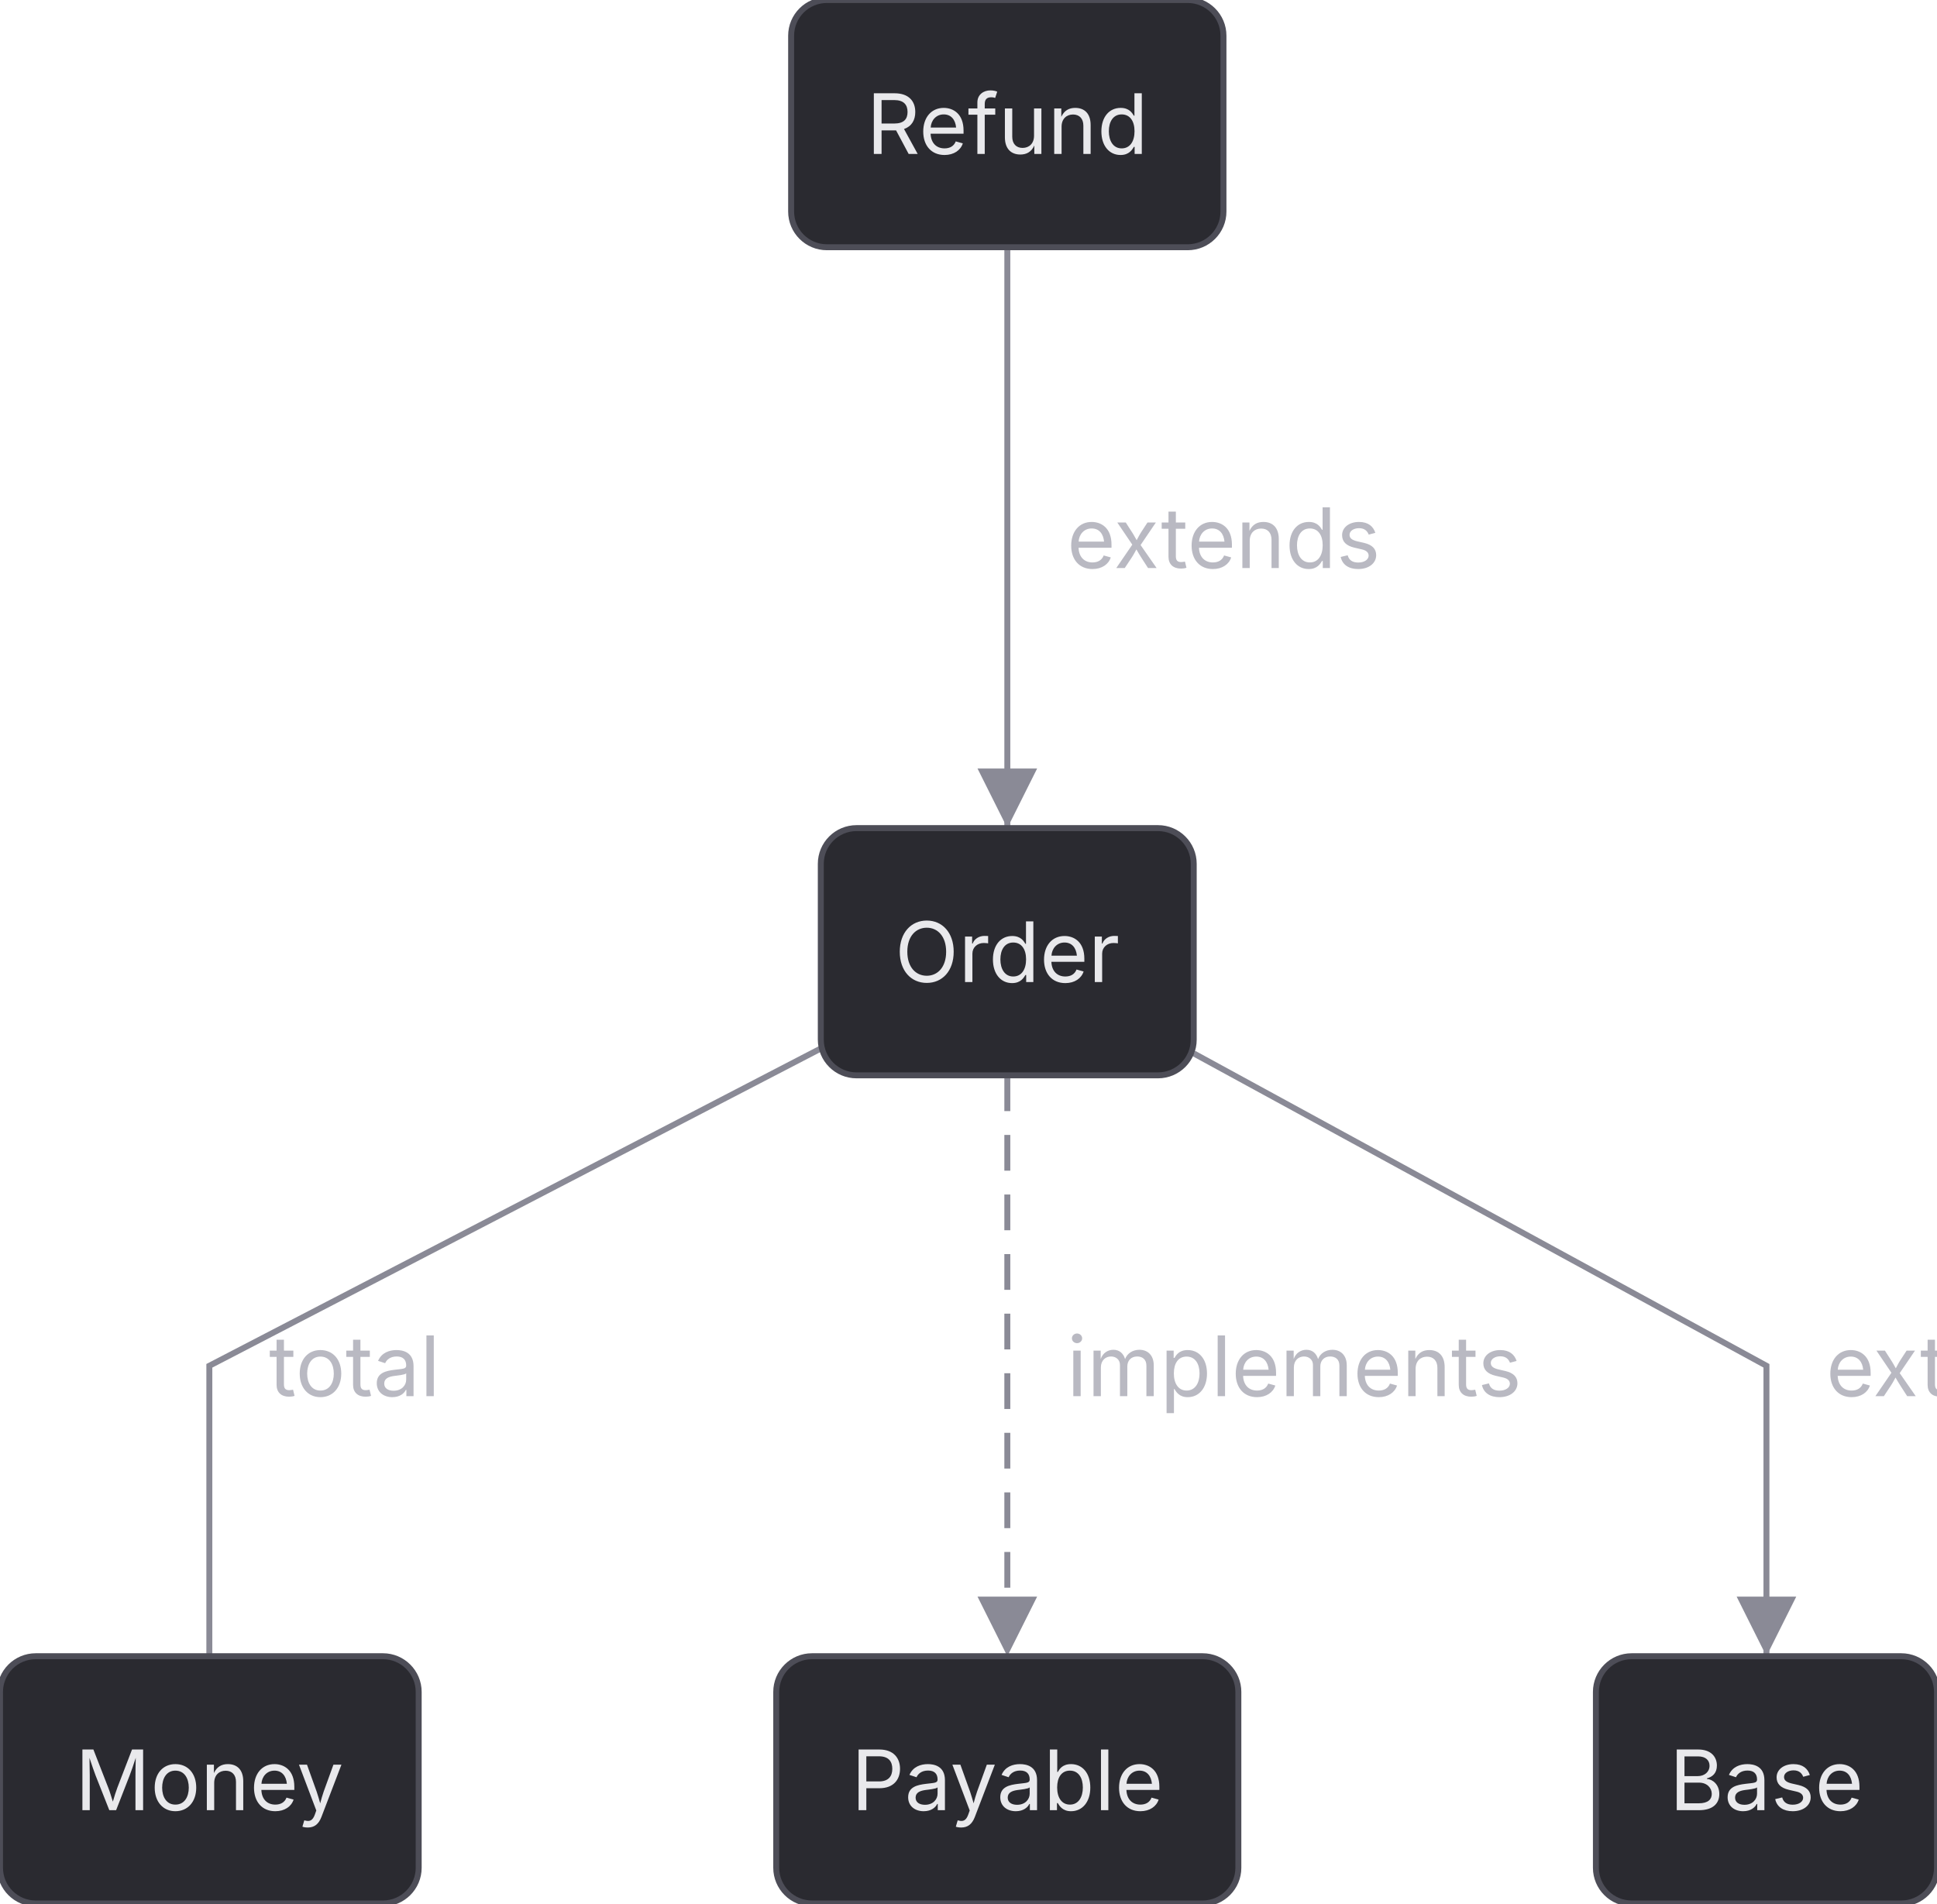
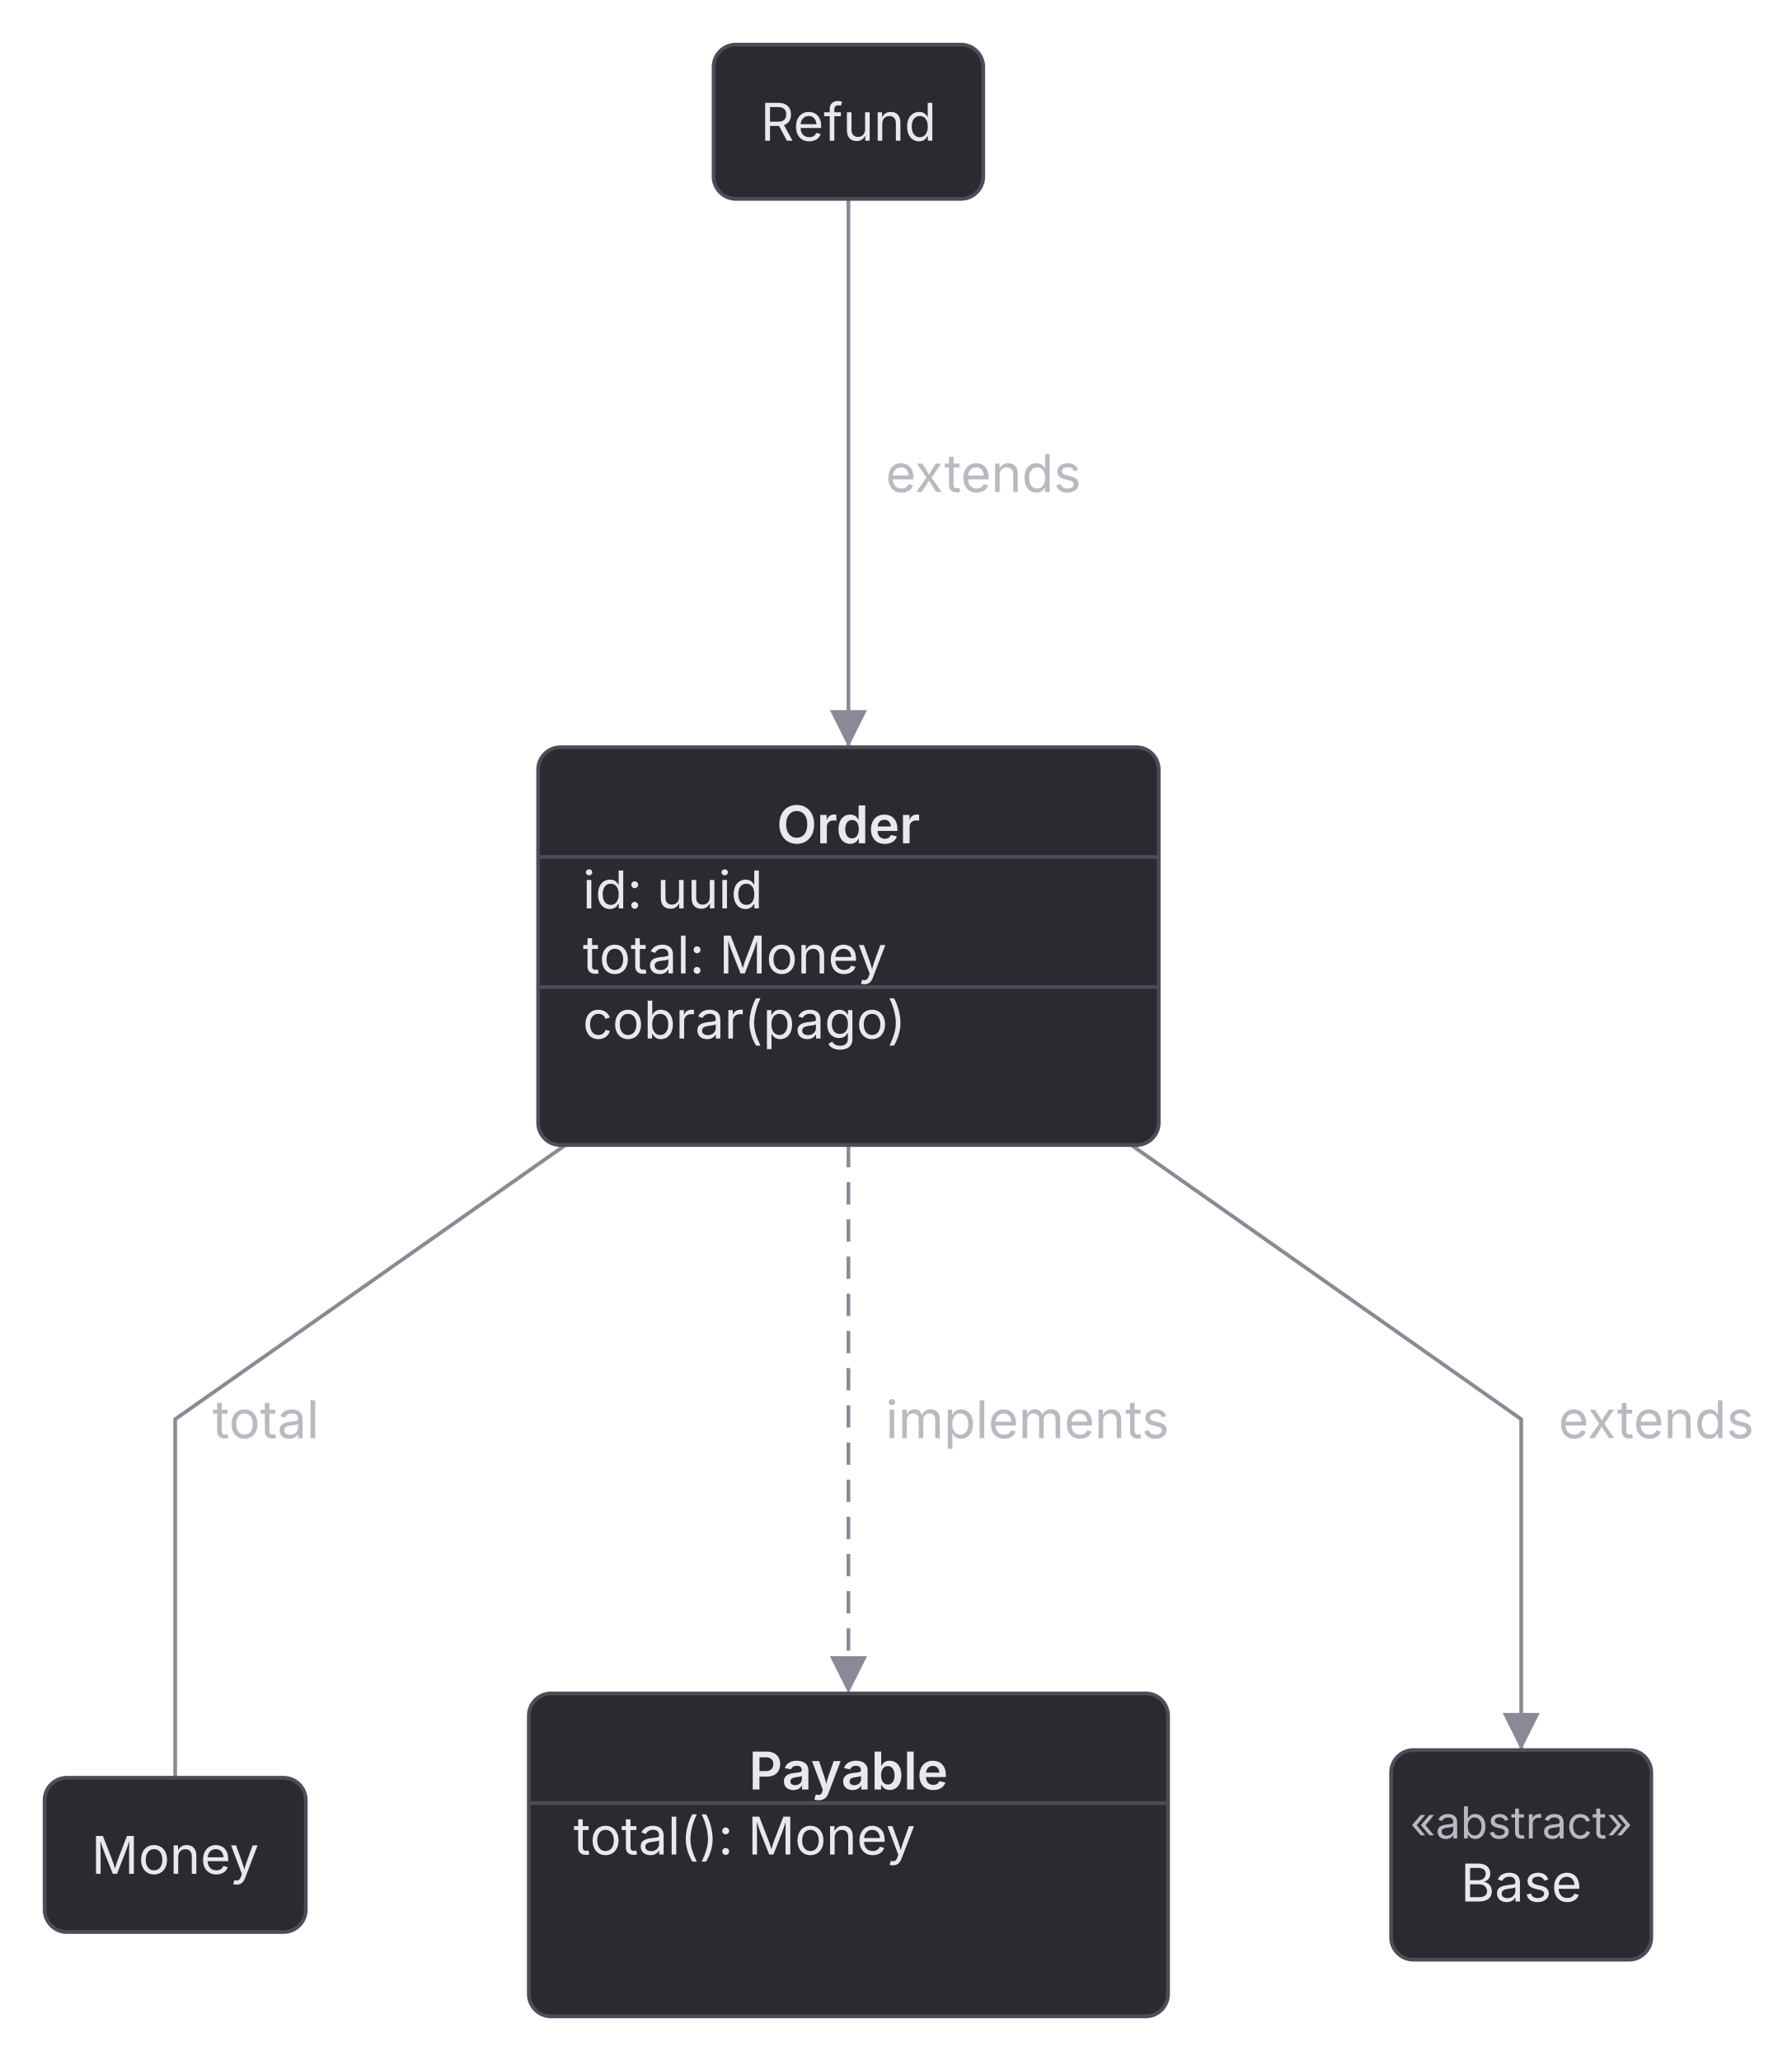
- <svg xmlns="http://www.w3.org/2000/svg" class="graphium" viewBox="0.00 0.00 325.05 319.50" width="325.05" height="319.50">
+ <svg xmlns="http://www.w3.org/2000/svg" class="graphium" viewBox="-12.00 -12.00 482.04 554.38" width="482.04" height="554.38">
  <style>
.bg{fill:rgba(27, 27, 27, 1.00)}
.node-fill{fill:rgba(42, 42, 48, 1.00)}
.node-stroke{stroke:rgba(77, 77, 87, 1.00);stroke-width:1.00}
.node-text{fill:rgba(233, 233, 236, 1.00)}
.edge-stroke{stroke:rgba(138, 138, 150, 1.00);stroke-width:1.00;fill:none}
.edge-text{fill:rgba(185, 185, 194, 1.00)}
.accent{fill:rgba(110, 168, 254, 1.00);stroke:rgba(110, 168, 254, 1.00)}
.emphasis-highlight{stroke:rgba(110, 168, 254, 1.00)}
.emphasis-highlight-text{fill:rgba(110, 168, 254, 1.00)}
.emphasis-muted{opacity:0.55}
.group-box{fill:rgba(42, 42, 48, 1.00);fill-opacity:0.12;stroke:rgba(77, 77, 87, 1.00);stroke-width:1.00;stroke-dasharray:8.00 5.00}
.group-label{fill:rgba(185, 185, 194, 1.00)}
.lane-band{fill:rgba(42, 42, 48, 1.00);fill-opacity:0.35;stroke:rgba(77, 77, 87, 1.00);stroke-width:1.00}
.lane-label{fill:rgba(185, 185, 194, 1.00)}
.lifeline{stroke:rgba(77, 77, 87, 1.00);stroke-width:1.00;stroke-dasharray:4.00 4.00;fill:none}
+ .activation{fill:rgba(42, 42, 48, 1.00);stroke:rgba(77, 77, 87, 1.00);stroke-width:1.00}
.stroke-dashed{stroke-dasharray:6.00 4.00}
.text{font-family:Inter, sans-serif}
.cardinality{fill:none;stroke:rgba(138, 138, 150, 1.00);stroke-width:1.00}
.arrow-normal{fill:rgba(138, 138, 150, 1.00)}
.arrow-highlight{fill:rgba(110, 168, 254, 1.00)}
.arrow-muted{fill:rgba(138, 138, 150, 1.00);opacity:0.55}
+ .row-badge{fill:rgba(185, 185, 194, 1.00)}
+ .row-note{fill:rgba(185, 185, 194, 1.00)}
+ .row-key{font-weight:600}
+ .row-nullable{opacity:0.75}
+ .shape-dot{fill:rgba(233, 233, 236, 1.00);stroke:none}
+ .shape-ring_dot{fill:none}
+ .ring-dot-core{fill:rgba(233, 233, 236, 1.00);stroke:none}
+ .node-stereotype{fill:rgba(185, 185, 194, 1.00)}
+ .axis-line{stroke:rgba(138, 138, 150, 1.00);stroke-width:1.00;fill:none}
+ .axis-value{fill:rgba(185, 185, 194, 1.00)}
</style>
  <defs>
    <marker id="arrow-normal" viewBox="0.00 0.00 10.00 10.00" refX="10.00" refY="5.00" markerWidth="10.00" markerHeight="10.00" markerUnits="userSpaceOnUse" orient="auto">
      <path class="arrow-normal" d="M 0.00 0.00 L 10.00 5.00 L 0.00 10.00 Z" />
    </marker>
  </defs>
  <g class="layer-groups">
</g>
  <g class="layer-edges">
-     <polyline id="m-Order-Base" class="edge-stroke" points="200.33,176.82 296.43,229.25 296.43,278.00" marker-end="url(#arrow-normal)" />
-     <text class="edge-text text" x="332.73" y="229.25" font-size="14.00" text-anchor="middle" dominant-baseline="central">extends</text>
-     <polyline id="m-Order-Money" class="edge-stroke" points="137.74,175.99 35.13,229.25 35.13,278.00" />
-     <text class="edge-text text" x="59.50" y="229.25" font-size="14.00" text-anchor="middle" dominant-baseline="central">total</text>
-     <polyline id="m-Order-Payable" class="edge-stroke stroke-dashed" points="169.04,180.50 169.04,229.25 169.04,278.00" marker-end="url(#arrow-normal)" />
-     <text class="edge-text text" x="217.19" y="229.25" font-size="14.00" text-anchor="middle" dominant-baseline="central">implements</text>
-     <polyline id="m-Refund-Order" class="edge-stroke" points="169.04,41.50 169.04,90.25 169.04,139.00" marker-end="url(#arrow-normal)" />
-     <text class="edge-text text" x="205.34" y="90.25" font-size="14.00" text-anchor="middle" dominant-baseline="central">extends</text>
+     <polyline id="m-Order-Base" class="edge-stroke" points="292.34,296.00 397.24,369.75 397.24,458.75" marker-end="url(#arrow-normal)" />
+     <text class="edge-text text" x="433.54" y="369.75" font-size="14.00" text-anchor="middle" dominant-baseline="central">extends</text>
+     <polyline id="m-Order-Money" class="edge-stroke" points="140.10,296.00 35.13,369.75 35.13,466.19" />
+     <text class="edge-text text" x="59.50" y="369.75" font-size="14.00" text-anchor="middle" dominant-baseline="central">total</text>
+     <polyline id="m-Order-Payable" class="edge-stroke stroke-dashed" points="216.25,296.00 216.25,369.75 216.25,443.50" marker-end="url(#arrow-normal)" />
+     <text class="edge-text text" x="264.40" y="369.75" font-size="14.00" text-anchor="middle" dominant-baseline="central">implements</text>
+     <polyline id="m-Refund-Order" class="edge-stroke" points="216.25,41.50 216.25,115.25 216.25,189.00" marker-end="url(#arrow-normal)" />
+     <text class="edge-text text" x="252.55" y="115.25" font-size="14.00" text-anchor="middle" dominant-baseline="central">extends</text>
  </g>
  <g class="layer-nodes">
-     <rect id="g-Base" class="node-fill node-stroke shape-rounded" x="267.81" y="278.00" width="57.24" height="41.50" rx="6.00" ry="6.00" />
-     <text class="node-text text" x="296.43" y="298.75" font-size="14.00" text-anchor="middle" dominant-baseline="central">Base</text>
-     <rect id="g-Money" class="node-fill node-stroke shape-rounded" x="0.00" y="278.00" width="70.26" height="41.50" rx="6.00" ry="6.00" />
-     <text class="node-text text" x="35.13" y="298.75" font-size="14.00" text-anchor="middle" dominant-baseline="central">Money</text>
-     <rect id="g-Order" class="node-fill node-stroke shape-rounded" x="137.74" y="139.00" width="62.58" height="41.50" rx="6.00" ry="6.00" />
-     <text class="node-text text" x="169.04" y="159.75" font-size="14.00" text-anchor="middle" dominant-baseline="central">Order</text>
-     <rect id="g-Payable" class="node-fill node-stroke shape-rounded" x="130.26" y="278.00" width="77.55" height="41.50" rx="6.00" ry="6.00" />
-     <text class="node-text text" x="169.04" y="298.75" font-size="14.00" text-anchor="middle" dominant-baseline="central">Payable</text>
-     <rect id="g-Refund" class="node-fill node-stroke shape-rounded" x="132.76" y="0.00" width="72.55" height="41.50" rx="6.00" ry="6.00" />
-     <text class="node-text text" x="169.04" y="20.75" font-size="14.00" text-anchor="middle" dominant-baseline="central">Refund</text>
+     <rect id="g-Base" class="node-fill node-stroke shape-rounded" x="362.24" y="458.75" width="70.00" height="56.38" rx="6.00" ry="6.00" />
+     <text class="node-stereotype text" x="397.24" y="478.19" font-size="11.90" text-anchor="middle" dominant-baseline="central">«abstract»</text>
+     <text class="node-text text" x="397.24" y="494.38" font-size="14.00" text-anchor="middle" dominant-baseline="central">Base</text>
+     <rect id="g-Money" class="node-fill node-stroke shape-rounded" x="0.00" y="466.19" width="70.26" height="41.50" rx="6.00" ry="6.00" />
+     <text class="node-text text" x="35.13" y="486.94" font-size="14.00" text-anchor="middle" dominant-baseline="central">Money</text>
+     <rect id="g-Order" class="node-fill node-stroke shape-rounded" x="132.77" y="189.00" width="166.96" height="107.00" rx="6.00" ry="6.00" />
+     <text class="node-text text" x="216.25" y="209.75" font-size="14.00" text-anchor="middle" dominant-baseline="central" font-weight="600">Order</text>
+     <line class="node-stroke" x1="132.77" y1="218.50" x2="299.73" y2="218.50" stroke-width="1.00" />
+     <text class="node-text text" x="144.77" y="227.25" font-size="14.00" dominant-baseline="central">id: uuid</text>
+     <text class="node-text text" x="144.77" y="244.75" font-size="14.00" dominant-baseline="central">total: Money</text>
+     <line class="node-stroke" x1="132.77" y1="253.50" x2="299.73" y2="253.50" stroke-width="1.00" />
+     <text class="node-text text" x="144.77" y="262.25" font-size="14.00" dominant-baseline="central">cobrar(pago)</text>
+     <rect id="g-Payable" class="node-fill node-stroke shape-rounded" x="130.26" y="443.50" width="171.98" height="86.88" rx="6.00" ry="6.00" />
+     <text class="node-text text" x="216.25" y="464.25" font-size="14.00" text-anchor="middle" dominant-baseline="central" font-weight="600">Payable</text>
+     <line class="node-stroke" x1="130.26" y1="473.00" x2="302.24" y2="473.00" stroke-width="1.00" />
+     <text class="node-text text" x="142.26" y="481.75" font-size="14.00" dominant-baseline="central">total(): Money</text>
+     <rect id="g-Refund" class="node-fill node-stroke shape-rounded" x="179.97" y="0.00" width="72.55" height="41.50" rx="6.00" ry="6.00" />
+     <text class="node-text text" x="216.25" y="20.75" font-size="14.00" text-anchor="middle" dominant-baseline="central">Refund</text>
  </g>
</svg>
